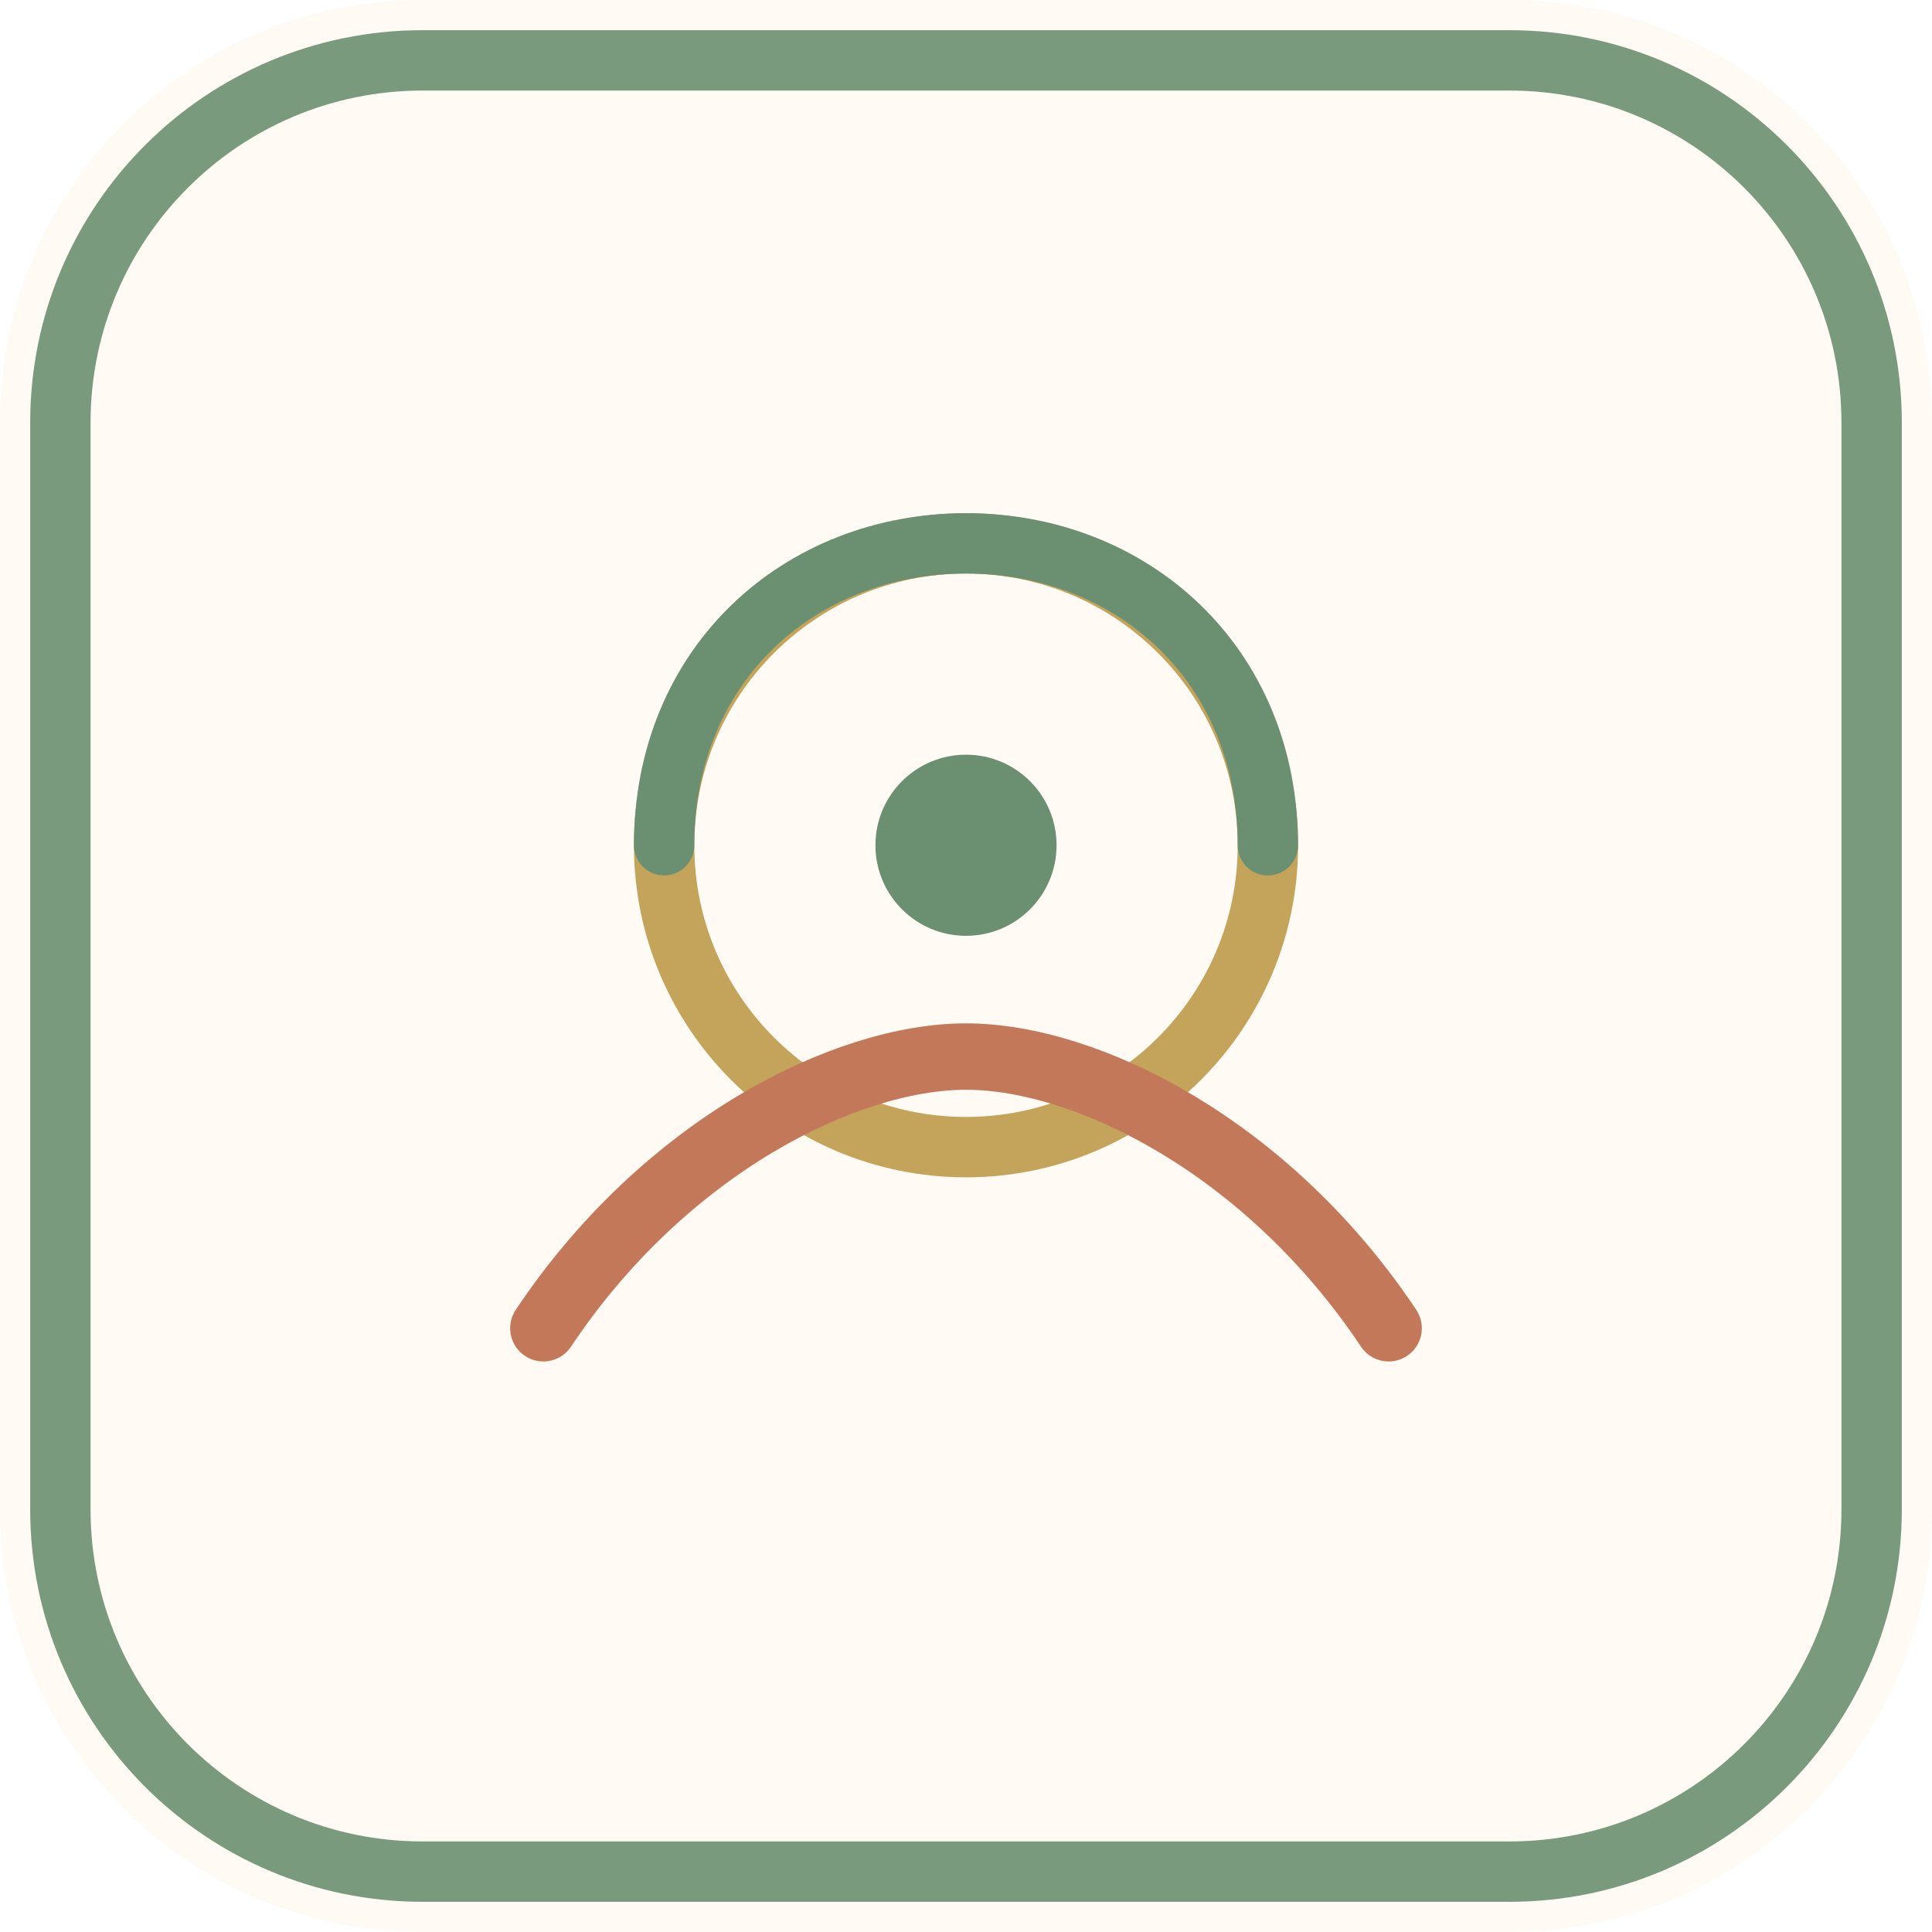
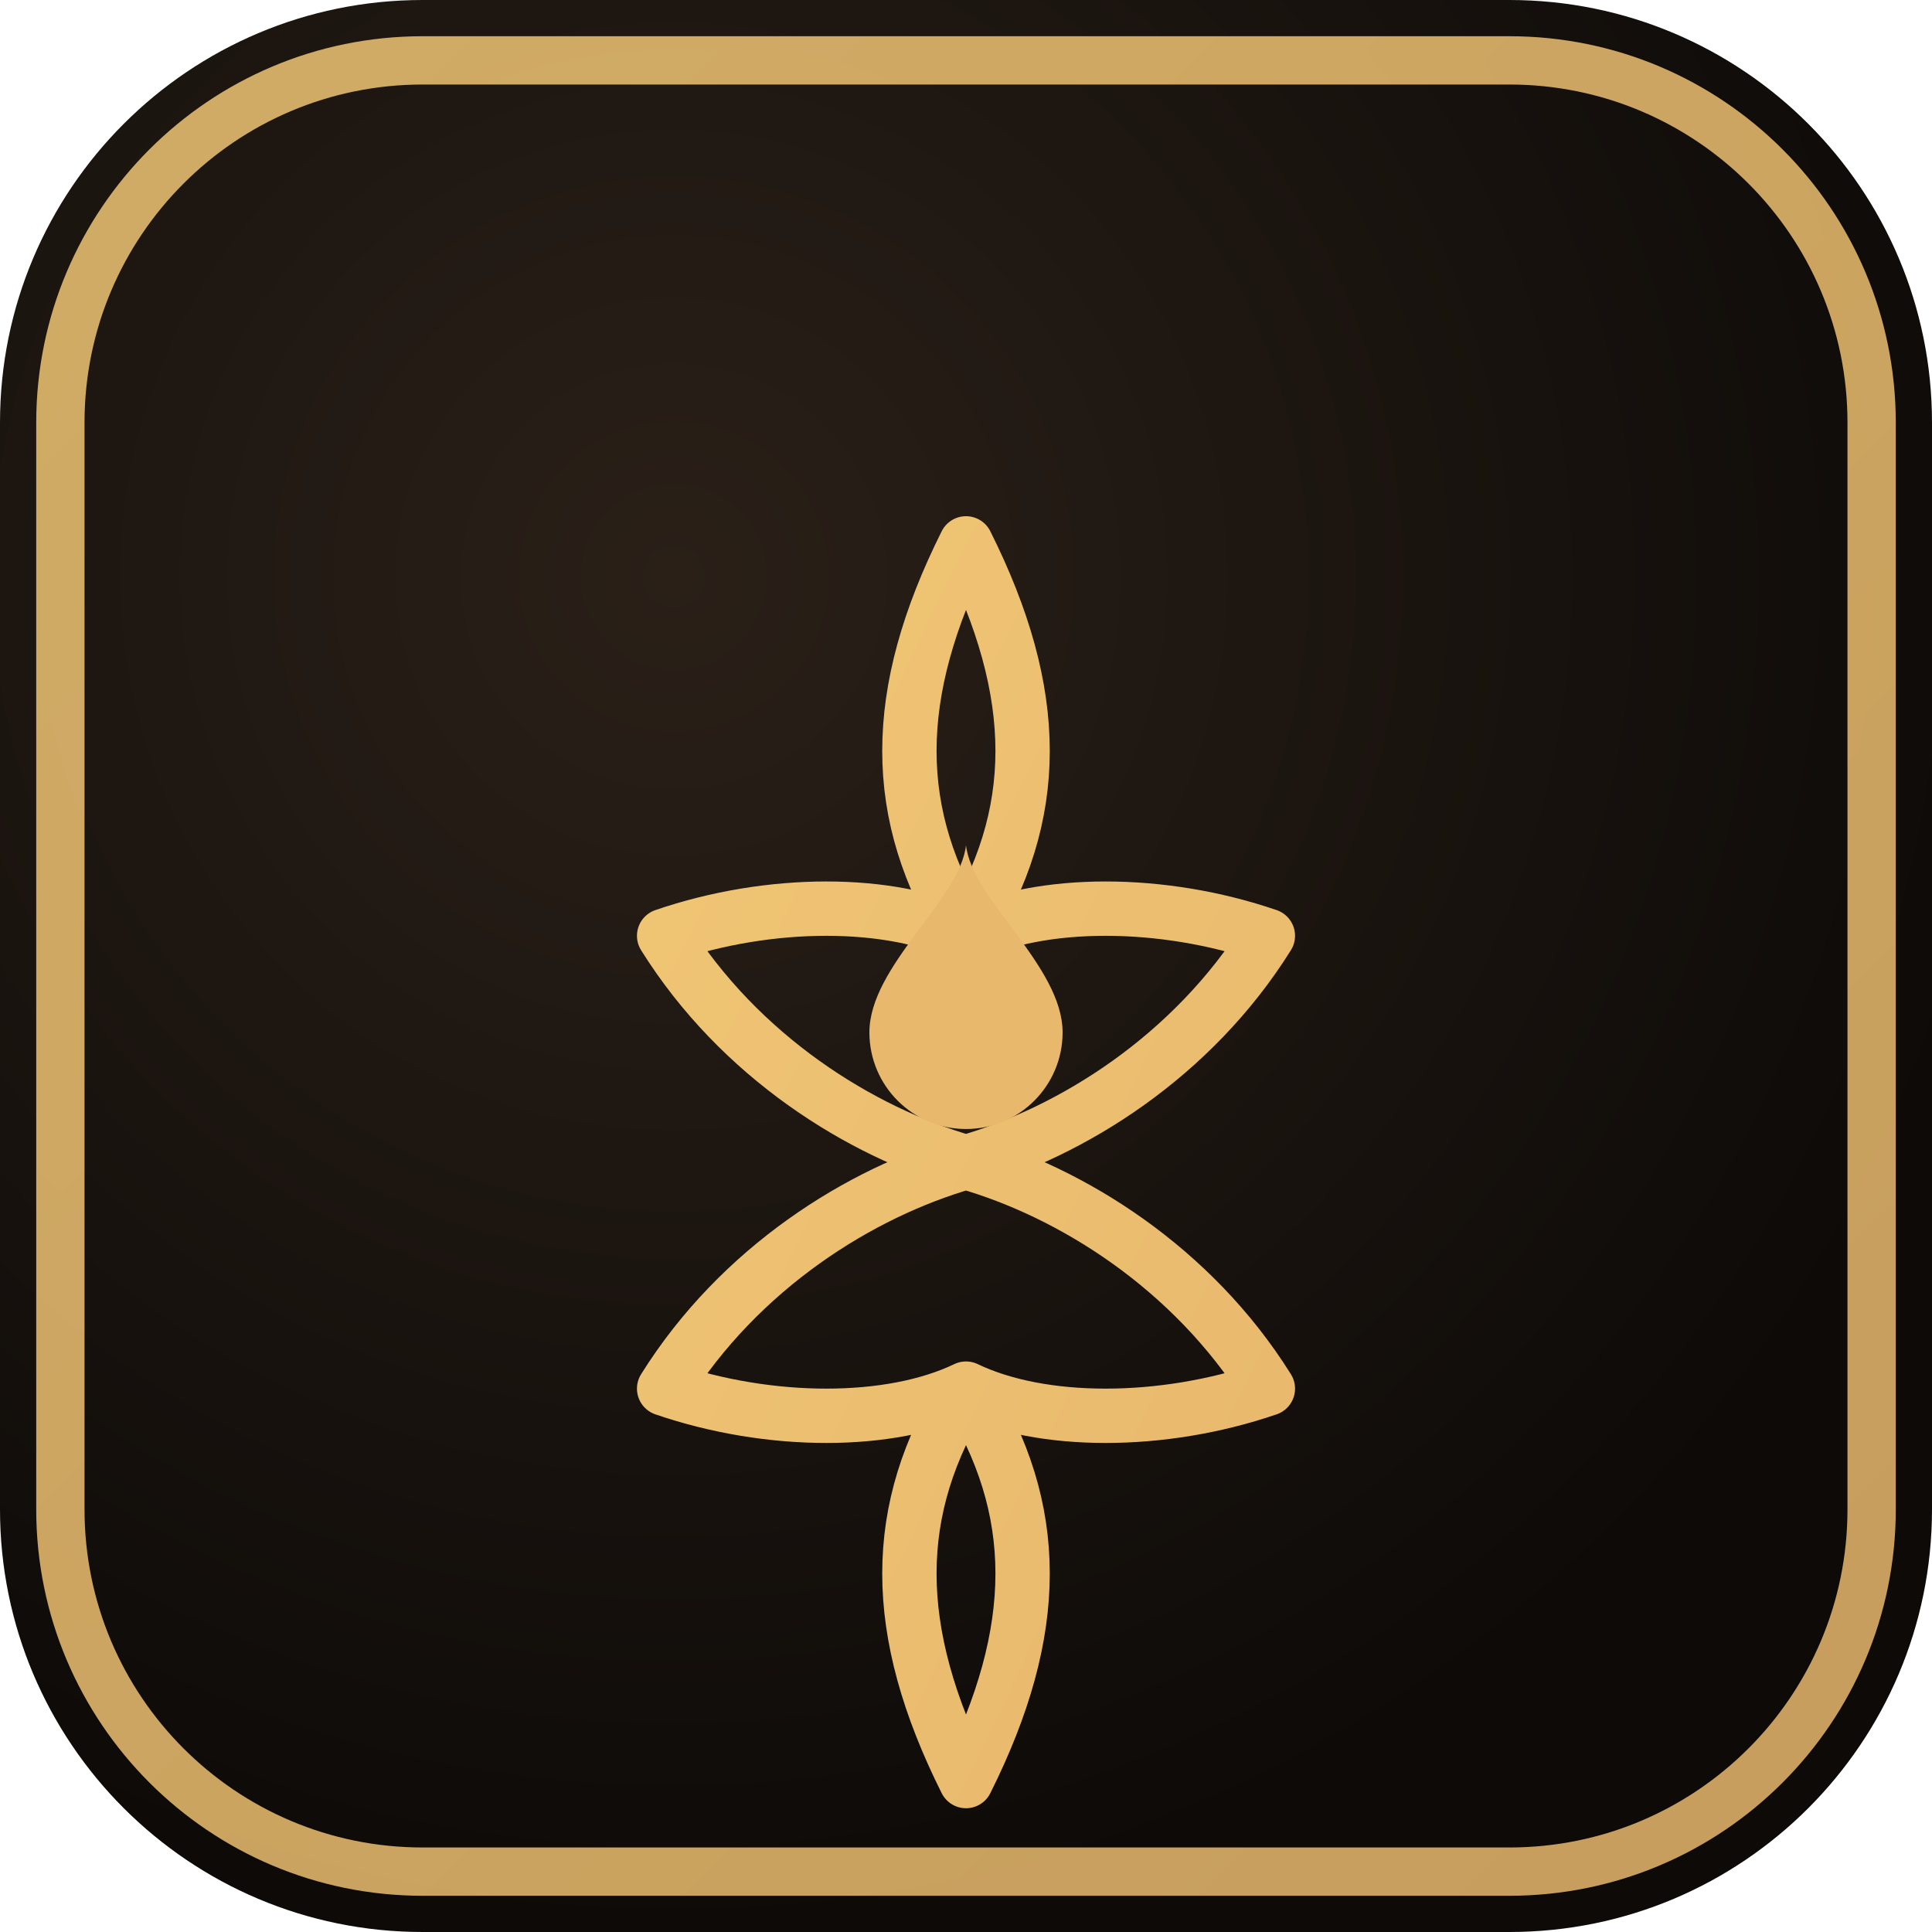
<svg xmlns="http://www.w3.org/2000/svg" viewBox="0 0 64 64" role="img" aria-label="沐泰軒 MooThai">
-   <rect width="64" height="64" rx="14" fill="#fffaf3" />
-   <rect x="2" y="2" width="60" height="60" rx="12" fill="none" stroke="#6b8f71" stroke-width="2" opacity="0.9" />
-   <circle cx="32" cy="28" r="10" fill="none" stroke="#c4a35a" stroke-width="2" />
-   <path d="M22 28c0-6 4.5-10 10-10s10 4 10 10" fill="none" stroke="#6b8f71" stroke-width="2" stroke-linecap="round" />
-   <path d="M18 44c4-6 10-9 14-9s10 3 14 9" fill="none" stroke="#c4785a" stroke-width="2.2" stroke-linecap="round" />
-   <circle cx="32" cy="28" r="3" fill="#6b8f71" />
+   <defs>
+     <radialGradient id="g" cx="35%" cy="30%" r="70%">
+       <stop offset="0%" stop-color="#2a2018" />
+       <stop offset="100%" stop-color="#0d0a08" />
+     </radialGradient>
+     <linearGradient id="gold" x1="0" y1="0" x2="1" y2="1">
+       <stop offset="0%" stop-color="#f0c674" />
+       <stop offset="100%" stop-color="#e8b86d" />
+     </linearGradient>
+   </defs>
+   <rect width="64" height="64" rx="14" fill="url(#g)" />
+   <rect x="2" y="2" width="60" height="60" rx="12" fill="none" stroke="url(#gold)" stroke-width="1.6" opacity="0.85" />
+   <path d="M32 18c2.5 5 2.5 9 0 13 2.5-1.2 6.5-1.2 10 0-2.5 4-6.5 6.5-10 7.5 3.5 1 7.5 3.5 10 7.5-3.5 1.2-7.5 1.2-10 0 2.5 4 2.5 8 0 13-2.5-5-2.5-9 0-13-2.5 1.2-6.5 1.2-10 0 2.5-4 6.5-6.5 10-7.5-3.5-1-7.5-3.5-10-7.5 3.5-1.2 7.5-1.2 10 0-2.5-4-2.5-8 0-13z" fill="none" stroke="url(#gold)" stroke-width="1.8" stroke-linejoin="round" />
+   <path d="M32 28c-0.2 1.8-3.2 4-3.2 6.2a3.2 3.2 0 1 0 6.4 0c0-2.2-3-4.4-3.2-6.2z" fill="#e8b86d" />
</svg>
